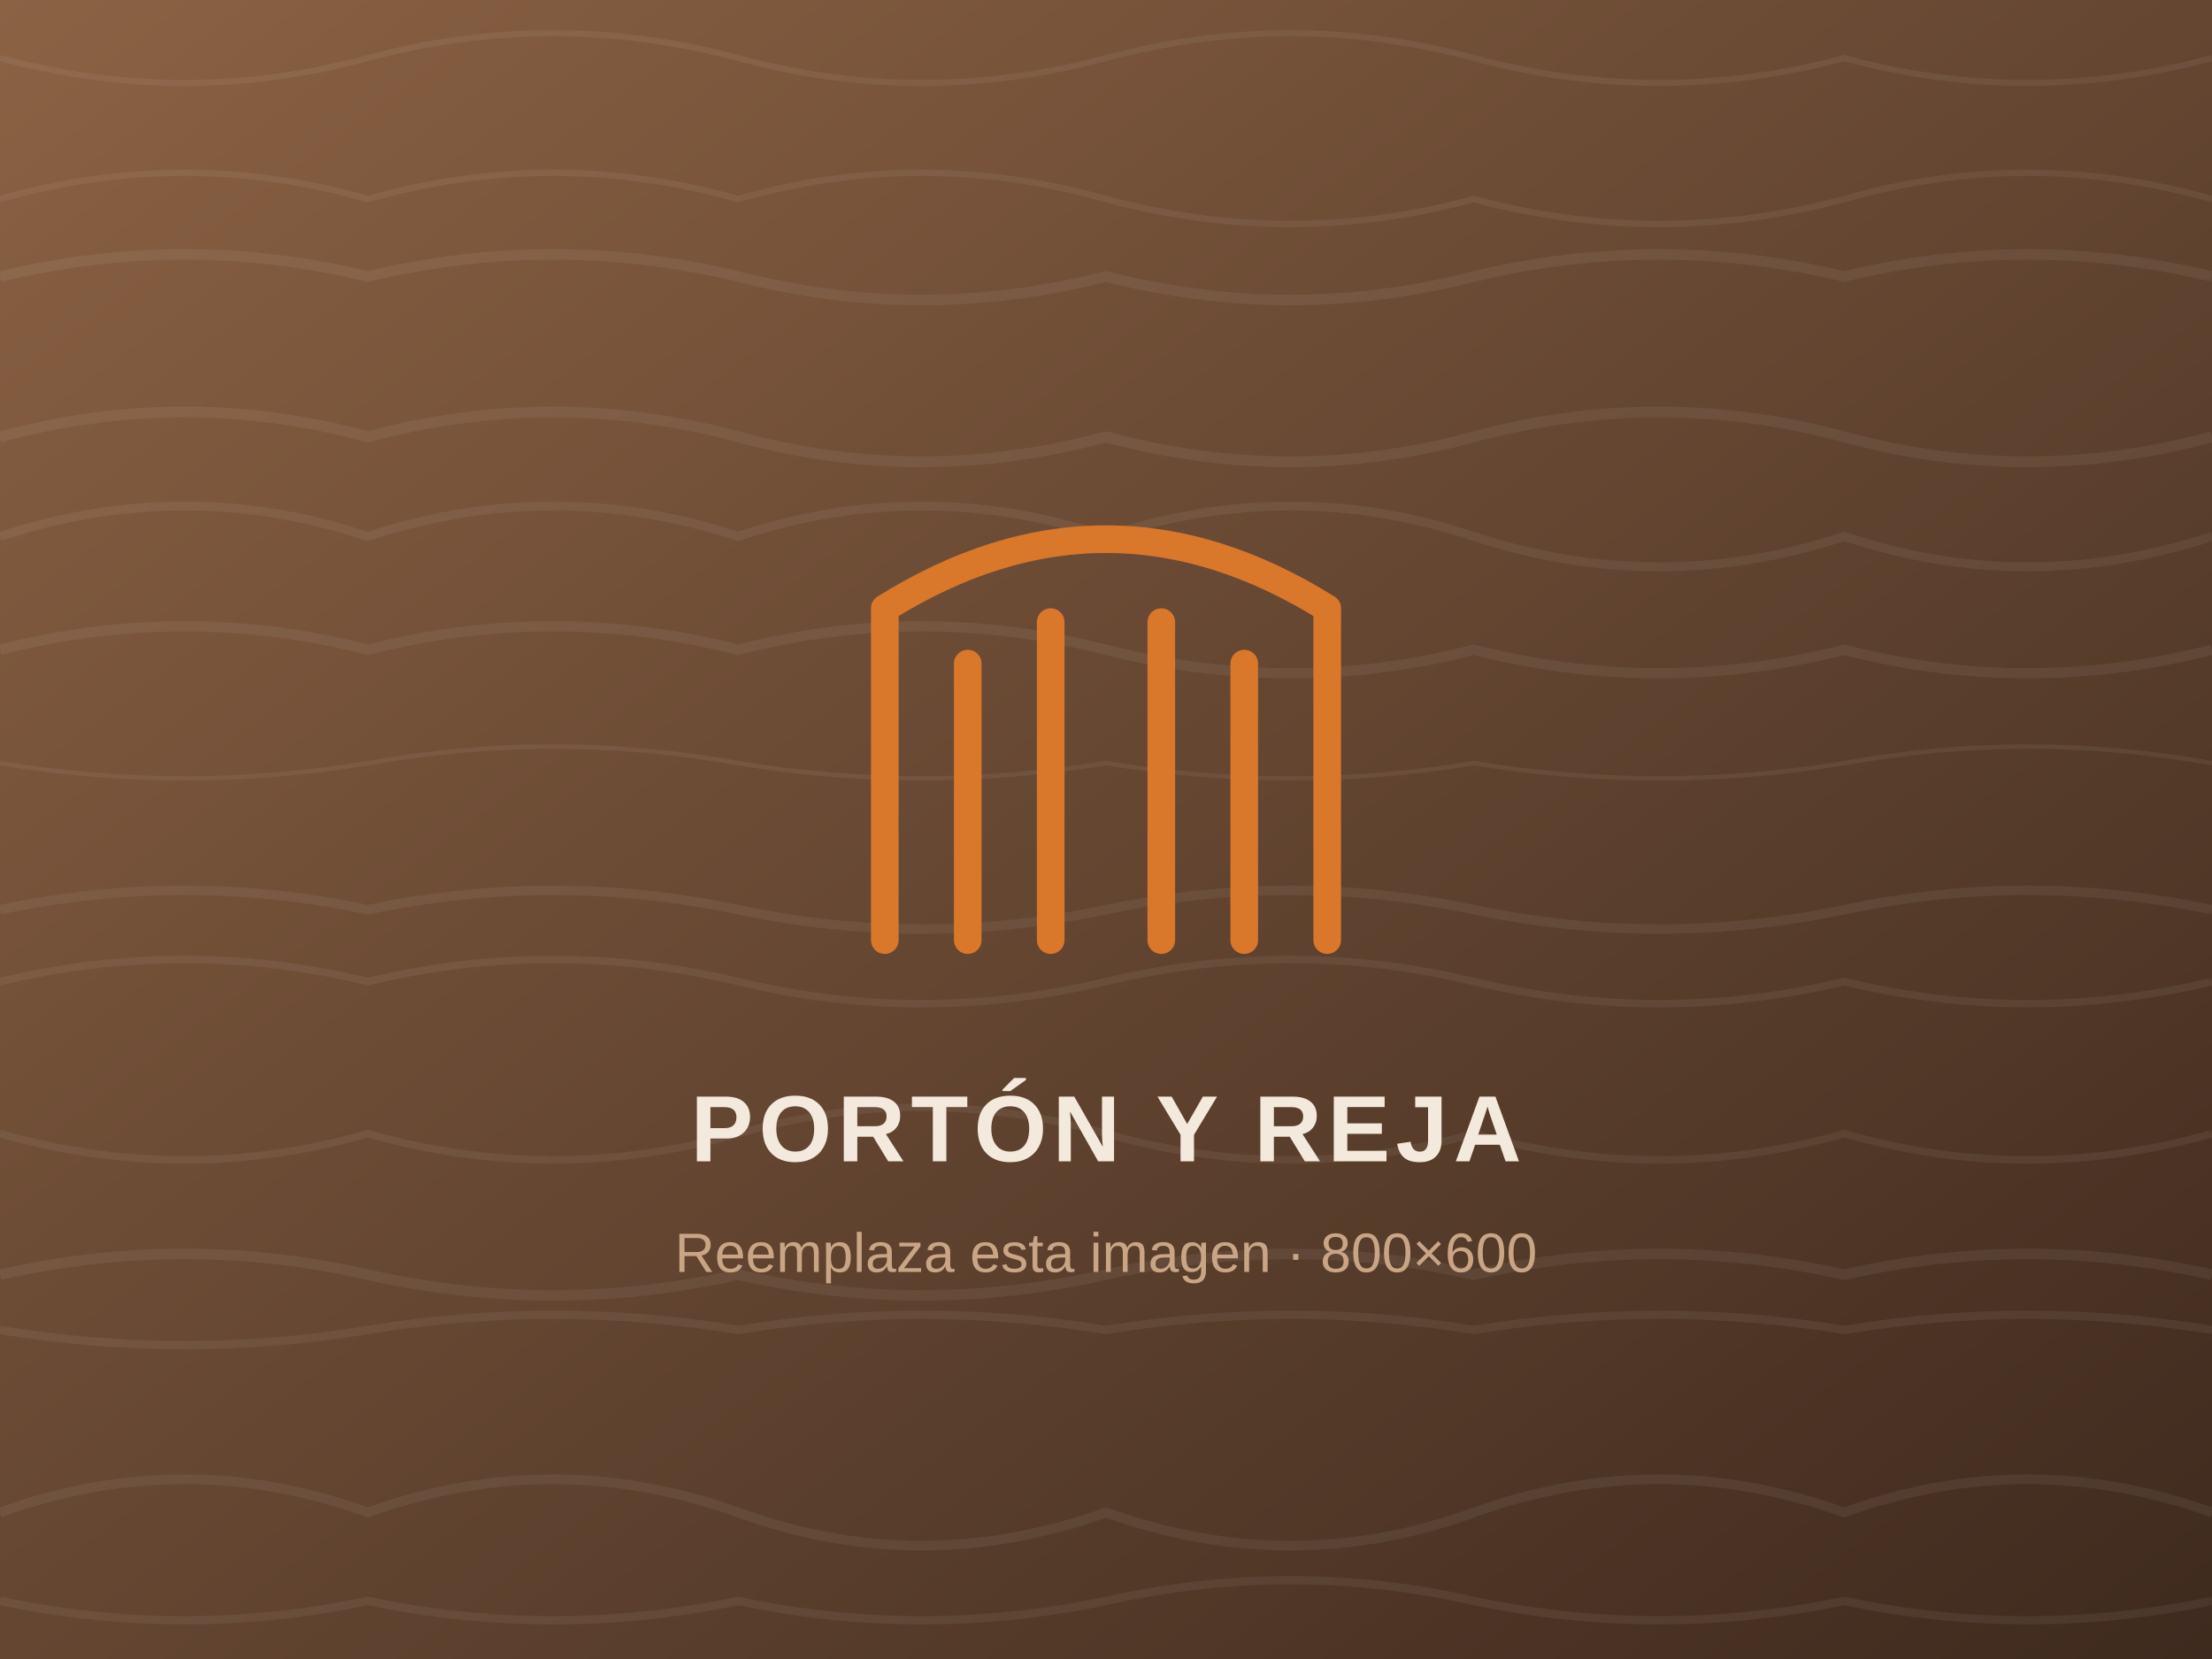
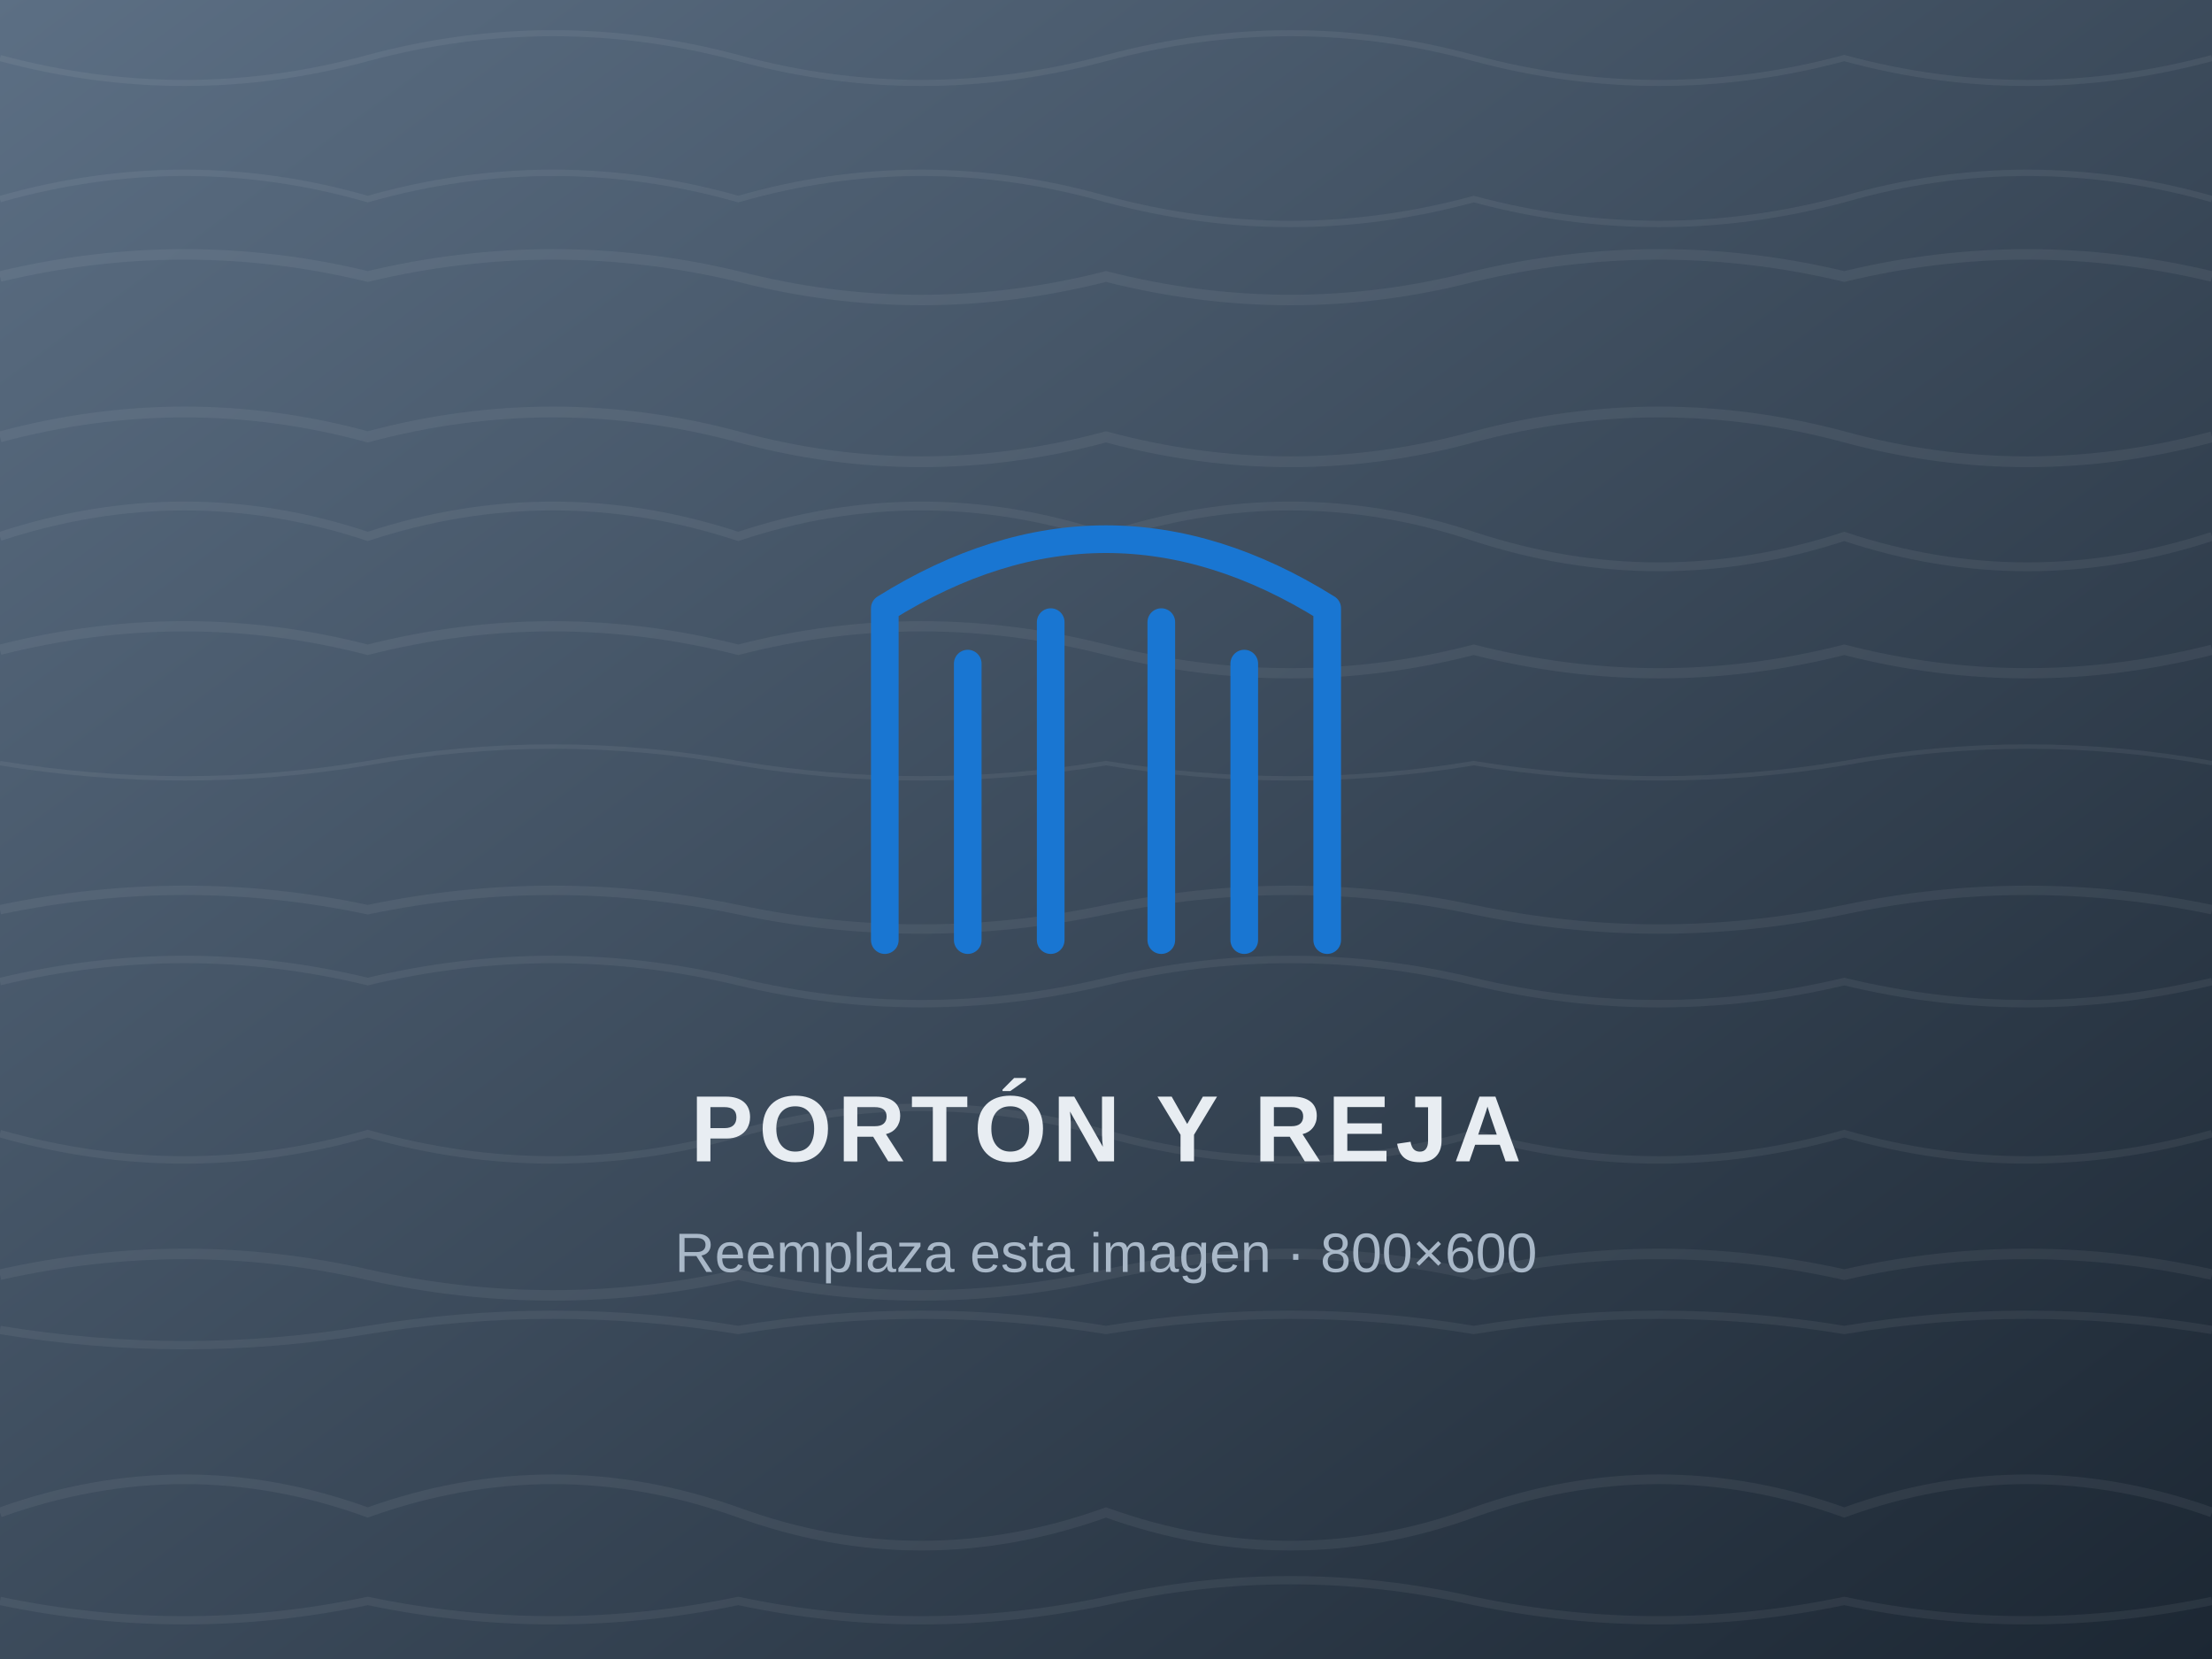
<svg xmlns="http://www.w3.org/2000/svg" viewBox="0 0 800 600" width="800" height="600">
  <defs>
    <linearGradient id="g" x1="0" y1="0" x2="1" y2="1">
-       <stop offset="0" stop-color="#8B6244" />
-       <stop offset="1" stop-color="#3E2A1E" />
+       <stop offset="0" stop-color="#5C6F84" />
+       <stop offset="1" stop-color="#1C2733" />
    </linearGradient>
  </defs>
  <rect width="800" height="600" fill="url(#g)" />
  <path d="M0 21 Q 67 39 133 21 Q 200 3 267 21 Q 333 39 400 21 Q 467 3 533 21 Q 600 39 667 21 Q 733 39 800 21 " fill="none" stroke="#FFFFFF" stroke-opacity="0.06" stroke-width="2.2" />
  <path d="M0 72 Q 67 53 133 72 Q 200 53 267 72 Q 333 53 400 72 Q 467 90 533 72 Q 600 90 667 72 Q 733 53 800 72 " fill="none" stroke="#FFFFFF" stroke-opacity="0.06" stroke-width="2.3" />
  <path d="M0 100 Q 67 84 133 100 Q 200 84 267 100 Q 333 117 400 100 Q 467 117 533 100 Q 600 84 667 100 Q 733 84 800 100 " fill="none" stroke="#FFFFFF" stroke-opacity="0.06" stroke-width="3.8" />
  <path d="M0 158 Q 67 140 133 158 Q 200 140 267 158 Q 333 176 400 158 Q 467 176 533 158 Q 600 140 667 158 Q 733 176 800 158 " fill="none" stroke="#FFFFFF" stroke-opacity="0.06" stroke-width="3.9" />
  <path d="M0 194 Q 67 172 133 194 Q 200 172 267 194 Q 333 172 400 194 Q 467 172 533 194 Q 600 216 667 194 Q 733 216 800 194 " fill="none" stroke="#FFFFFF" stroke-opacity="0.06" stroke-width="3.2" />
  <path d="M0 235 Q 67 218 133 235 Q 200 218 267 235 Q 333 218 400 235 Q 467 252 533 235 Q 600 252 667 235 Q 733 252 800 235 " fill="none" stroke="#FFFFFF" stroke-opacity="0.06" stroke-width="3.7" />
  <path d="M0 276 Q 67 287 133 276 Q 200 264 267 276 Q 333 287 400 276 Q 467 287 533 276 Q 600 287 667 276 Q 733 264 800 276 " fill="none" stroke="#FFFFFF" stroke-opacity="0.06" stroke-width="1.6" />
  <path d="M0 329 Q 67 315 133 329 Q 200 315 267 329 Q 333 343 400 329 Q 467 315 533 329 Q 600 343 667 329 Q 733 315 800 329 " fill="none" stroke="#FFFFFF" stroke-opacity="0.06" stroke-width="3.4" />
  <path d="M0 355 Q 67 339 133 355 Q 200 339 267 355 Q 333 371 400 355 Q 467 339 533 355 Q 600 371 667 355 Q 733 371 800 355 " fill="none" stroke="#FFFFFF" stroke-opacity="0.06" stroke-width="2.7" />
  <path d="M0 410 Q 67 429 133 410 Q 200 429 267 410 Q 333 391 400 410 Q 467 429 533 410 Q 600 429 667 410 Q 733 429 800 410 " fill="none" stroke="#FFFFFF" stroke-opacity="0.06" stroke-width="2.7" />
  <path d="M0 461 Q 67 446 133 461 Q 200 476 267 461 Q 333 476 400 461 Q 467 446 533 461 Q 600 446 667 461 Q 733 446 800 461 " fill="none" stroke="#FFFFFF" stroke-opacity="0.06" stroke-width="3.8" />
  <path d="M0 481 Q 67 492 133 481 Q 200 470 267 481 Q 333 470 400 481 Q 467 470 533 481 Q 600 470 667 481 Q 733 470 800 481 " fill="none" stroke="#FFFFFF" stroke-opacity="0.06" stroke-width="3.0" />
  <path d="M0 547 Q 67 523 133 547 Q 200 523 267 547 Q 333 571 400 547 Q 467 571 533 547 Q 600 523 667 547 Q 733 523 800 547 " fill="none" stroke="#FFFFFF" stroke-opacity="0.06" stroke-width="3.5" />
  <path d="M0 579 Q 67 593 133 579 Q 200 593 267 579 Q 333 593 400 579 Q 467 564 533 579 Q 600 593 667 579 Q 733 593 800 579 " fill="none" stroke="#FFFFFF" stroke-opacity="0.06" stroke-width="3.0" />
-   <g transform="translate(400 270) scale(1.000)" fill="none" stroke="#D9772B" stroke-width="10" stroke-linecap="round" stroke-linejoin="round">
+   <g transform="translate(400 270) scale(1.000)" fill="none" stroke="#1976D2" stroke-width="10" stroke-linecap="round" stroke-linejoin="round">
    <path d="M-80 70 v-120 M80 70 v-120 M-80 -50 q80 -50 160 0" />
    <path d="M-50 70 v-100 M-20 70 v-115 M20 70 v-115 M50 70 v-100" />
  </g>
-   <text x="400" y="420" text-anchor="middle" font-family="Arial, Helvetica, sans-serif" font-size="34" font-weight="700" fill="#F3E9DC" letter-spacing="2">PORTÓN Y REJA</text>
-   <text x="400" y="460" text-anchor="middle" font-family="Arial, Helvetica, sans-serif" font-size="20" fill="#C9A585">Reemplaza esta imagen · 800×600</text>
+   <text x="400" y="420" text-anchor="middle" font-family="Arial, Helvetica, sans-serif" font-size="34" font-weight="700" fill="#E8EDF2" letter-spacing="2">PORTÓN Y REJA</text>
+   <text x="400" y="460" text-anchor="middle" font-family="Arial, Helvetica, sans-serif" font-size="20" fill="#A9B8C8">Reemplaza esta imagen · 800×600</text>
</svg>
